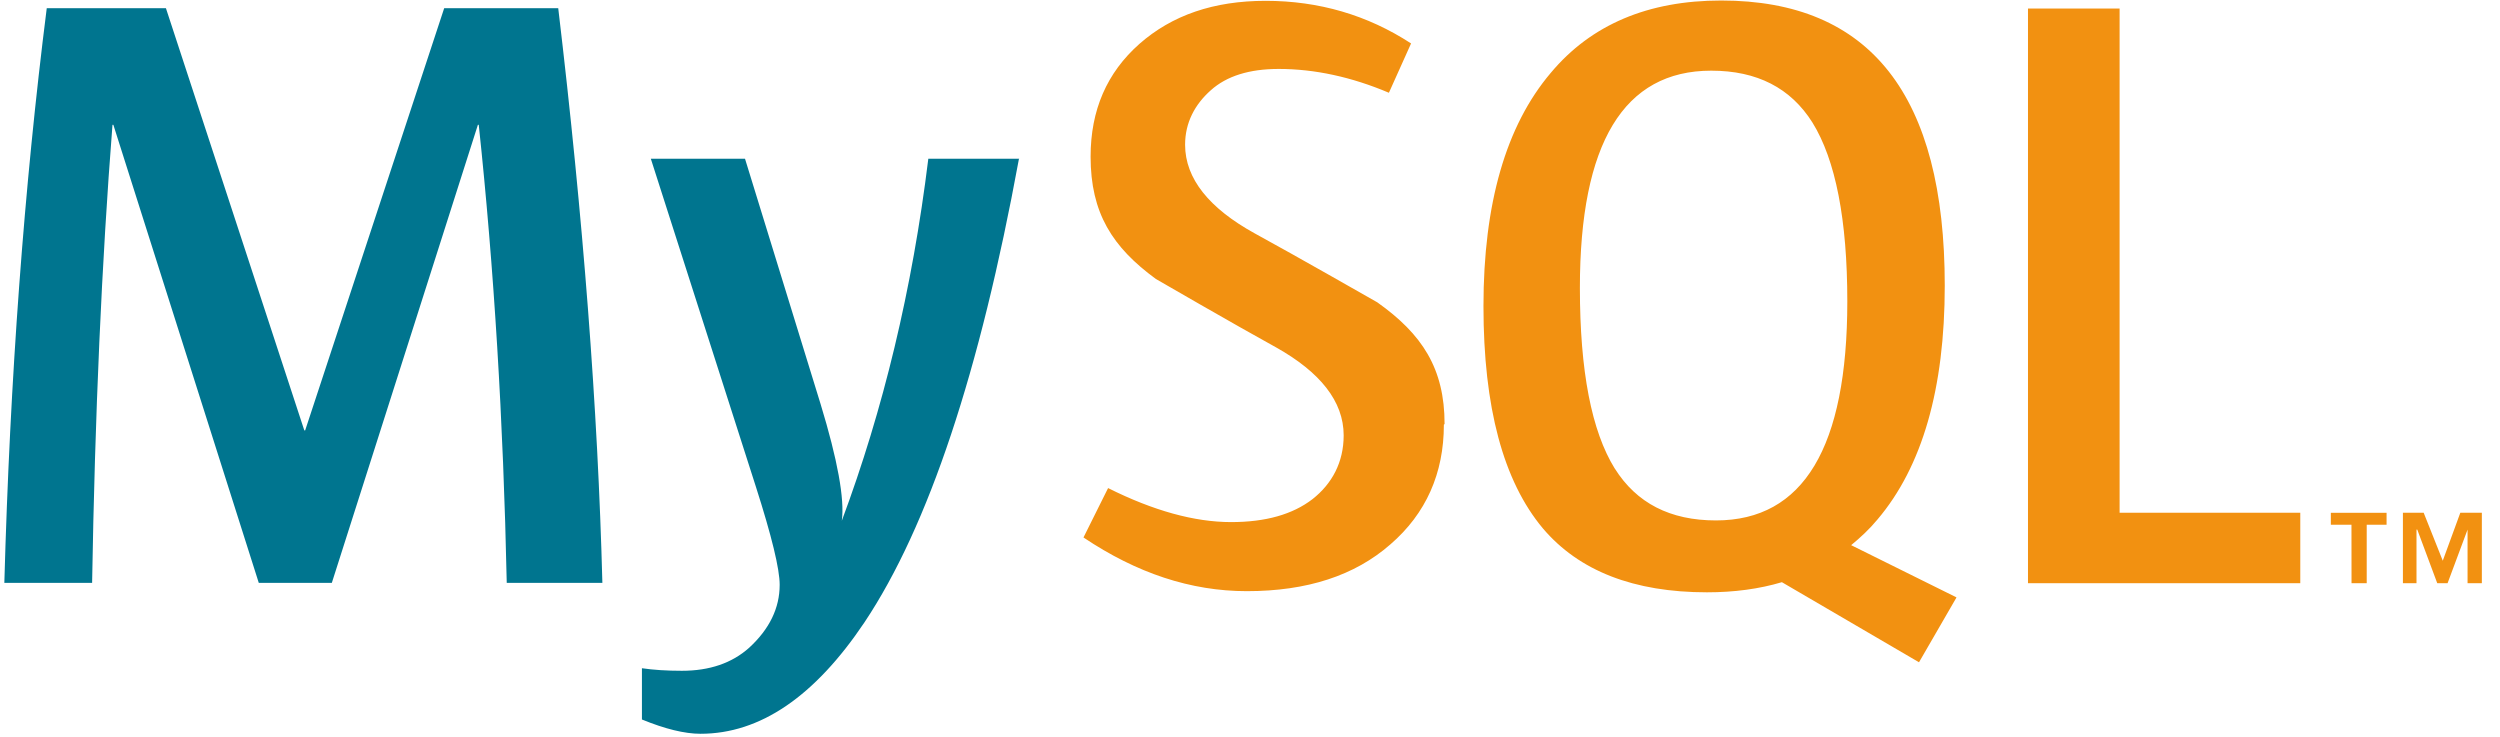
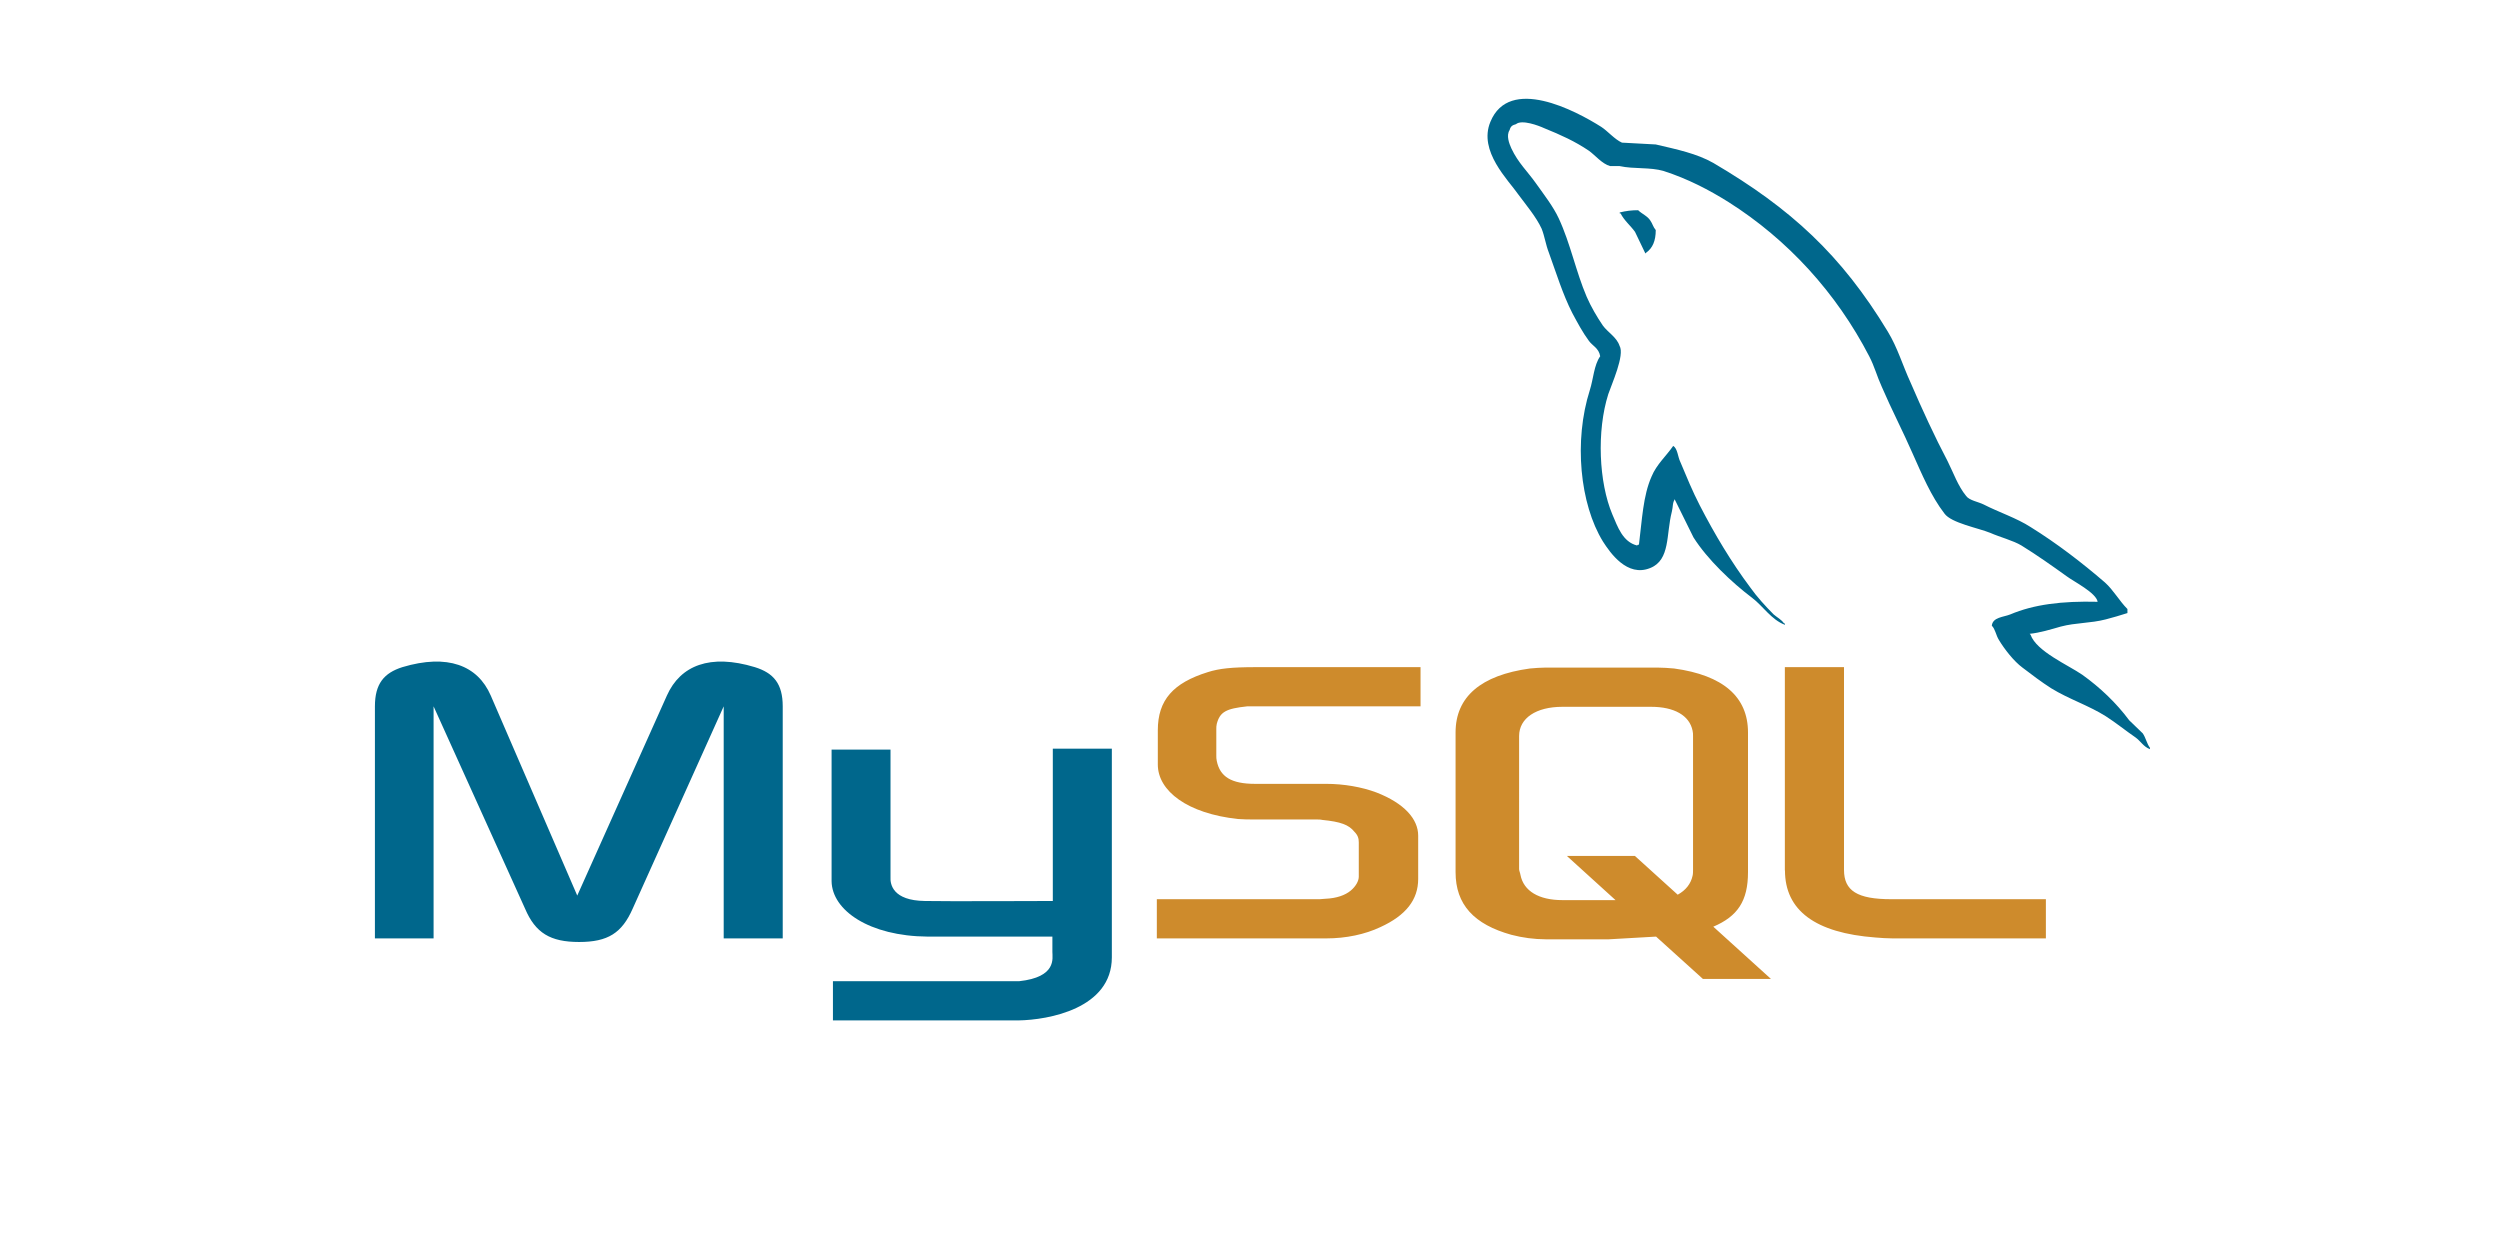
- <svg xmlns="http://www.w3.org/2000/svg" width="984" height="290" version="1.1" viewBox="-7.93 -7.93 388 115">
-   <path d="m150 16.9c-6.1 33.2-14.1 57.3-24.1 72.3-7.78 11.6-16.3 17.4-25.6 17.4-2.47 0-5.52-0.747-9.14-2.23v-8c1.77 0.26 3.84 0.398 6.23 0.398 4.33 0 7.82-1.2 10.5-3.59 3.18-2.92 4.77-6.2 4.77-9.83 0-2.48-1.24-7.58-3.71-15.3l-16.4-51.2h14.7l11.8 38.3c2.65 8.69 3.76 14.8 3.31 18.2 6.45-17.3 11-36.1 13.5-56.5h14.2m-65 66.2h-15c-0.527-25.3-1.99-49.2-4.37-71.5h-0.132l-22.8 71.5h-11.4l-22.7-71.5h-0.134c-1.68 21.4-2.74 45.3-3.18 71.5h-13.7c0.882-31.9 3.09-61.8 6.62-89.7h18.6l21.6 65.9h0.133l21.7-65.9h17.8c3.89 32.7 6.19 62.6 6.89 89.7" style="fill:#00758f" />
-   <path d="m350 83.1h-42.5v-89.7h14.3v78.7h28.2v11m-107-17.9c-3.62-5.85-5.44-15.2-5.44-28.2 0-22.6 6.85-33.9 20.5-33.9 7.16 0 12.4 2.7 15.8 8.1 3.62 5.85 5.44 15.2 5.44 27.9 0 22.8-6.85 34.2-20.5 34.2-7.16 0-12.4-2.7-15.8-8.11m53.3 20.1-16.4-8.13c1.46-1.2 2.86-2.5 4.11-4.01 6.98-8.23 10.5-20.4 10.5-36.5 0-29.7-11.6-44.5-34.9-44.5-11.4 0-20.3 3.76-26.6 11.3-6.99 8.24-10.5 20.4-10.5 36.4 0 15.8 3.09 27.3 9.28 34.7 5.64 6.64 14.2 9.97 25.6 9.97 4.26 0 8.16-0.526 11.7-1.58l21.4 12.5 5.84-10.1m-80-27c0 7.61-2.79 13.9-8.35 18.7-5.56 4.87-13 7.3-22.4 7.3-8.75 0-17.2-2.81-25.5-8.38l3.84-7.71c7.07 3.54 13.5 5.31 19.2 5.31 5.39 0 9.61-1.2 12.7-3.58 3.04-2.39 4.87-5.73 4.87-9.96 0-5.33-3.71-9.88-10.5-13.7-6.28-3.45-18.8-10.7-18.8-10.7-6.8-4.97-10.2-10.3-10.2-19.1 0-7.27 2.54-13.1 7.62-17.6 5.09-4.48 11.6-6.72 19.7-6.72 8.31 0 15.9 2.22 22.7 6.65l-3.46 7.7c-5.82-2.47-11.6-3.72-17.2-3.72-4.59 0-8.13 1.11-10.6 3.33-2.48 2.2-4.01 5.04-4.01 8.5 0 5.31 3.79 9.92 10.8 13.8 6.35 3.46 19.2 10.8 19.2 10.8 6.99 4.96 10.5 10.3 10.5 19" style="fill:#f29111" />
-   <path d="m358 83.1h2.37v-9.13h3.1v-1.86h-8.7v1.86h3.22zm18.1 0h2.24v-11h-3.36l-2.74 7.49-2.98-7.49h-3.24v11h2.12v-8.37h0.12l3.12 8.37h1.61l3.12-8.37v8.37" style="fill:#f29111" />
+ <svg xmlns="http://www.w3.org/2000/svg" width="120" height="60" viewBox="0 0 9.252 4.626">
+   <g transform="matrix(.037376 0 0 .037376 1.069994 -1.319339)" fill-rule="evenodd">
+     <path d="M8.504 128.215h5.8v-22.977l9.058 20.033c1.026 2.408 2.5 3.3 5.354 3.3s4.24-.893 5.3-3.3l9.013-20.033v22.977h5.845v-22.977c0-2.23-.893-3.303-2.767-3.883-4.417-1.338-7.362-.178-8.7 2.81l-8.878 19.81-8.567-19.81c-1.294-2.988-4.284-4.148-8.745-2.81-1.83.58-2.722 1.652-2.722 3.883l-.001 22.977zm45.198-18.694h5.845v12.627c-.044.713.223 2.32 3.4 2.363 1.65.045 12.582 0 12.67 0v-15.08h5.845v20.658c0 5.086-6.3 6.2-9.236 6.246h-18.38v-3.88h18.427c3.748-.402 3.302-2.275 3.302-2.9v-1.518h-12.36c-5.756-.045-9.46-2.588-9.503-5.488v-13.03zm125.374-14.635c-3.568-.09-6.336.268-8.656 1.25-.668.27-1.74.27-1.828 1.116.357.355.4.936.713 1.428.535.893 1.473 2.096 2.32 2.72.938.715 1.875 1.428 2.855 2.053 1.74 1.07 3.703 1.695 5.398 2.766.982.625 1.963 1.428 2.945 2.098.5.357.803.938 1.428 1.16v-.135c-.312-.4-.402-.98-.713-1.428-.447-.445-.893-.848-1.34-1.293-1.293-1.74-2.9-3.258-4.64-4.506-1.428-.982-4.55-2.32-5.13-3.97l-.088-.09c.98-.09 2.14-.447 3.078-.715 1.518-.4 2.9-.312 4.46-.713.715-.18 1.428-.402 2.143-.625v-.4c-.803-.803-1.383-1.874-2.23-2.632-2.275-1.963-4.775-3.882-7.363-5.488-1.383-.892-3.168-1.473-4.64-2.23-.537-.268-1.428-.402-1.74-.848-.805-.98-1.25-2.275-1.83-3.436-1.293-2.454-2.543-5.175-3.658-7.763-.803-1.74-1.295-3.48-2.275-5.086-4.596-7.585-9.594-12.18-17.268-16.687-1.65-.937-3.613-1.34-5.7-1.83l-3.346-.18c-.715-.312-1.428-1.16-2.053-1.562-2.543-1.606-9.102-5.086-10.977-.49-1.205 2.9 1.785 5.755 2.8 7.228.76 1.026 1.74 2.186 2.277 3.346.3.758.4 1.562.713 2.365.713 1.963 1.383 4.15 2.32 5.98.5.937 1.025 1.92 1.65 2.767.357.49.982.714 1.115 1.517-.625.893-.668 2.23-1.025 3.347-1.607 5.042-.982 11.288 1.293 14.99.715 1.115 2.4 3.57 4.686 2.632 2.008-.803 1.56-3.346 2.14-5.577.135-.535.045-.892.312-1.25v.09l1.83 3.703c1.383 2.186 3.793 4.462 5.8 5.98 1.07.803 1.918 2.187 3.256 2.677v-.135h-.088c-.268-.4-.67-.58-1.027-.892-.803-.803-1.695-1.785-2.32-2.677-1.873-2.498-3.523-5.265-4.996-8.12-.715-1.383-1.34-2.9-1.918-4.283-.27-.536-.27-1.34-.715-1.606-.67.98-1.65 1.83-2.143 3.034-.848 1.918-.936 4.283-1.248 6.737-.18.045-.1 0-.18.09-1.426-.356-1.918-1.83-2.453-3.078-1.338-3.168-1.562-8.254-.402-11.913.312-.937 1.652-3.882 1.117-4.774-.27-.848-1.16-1.338-1.652-2.008-.58-.848-1.203-1.918-1.605-2.855-1.07-2.5-1.605-5.265-2.766-7.764-.537-1.16-1.473-2.365-2.232-3.435-.848-1.205-1.783-2.053-2.453-3.48-.223-.49-.535-1.294-.178-1.83.088-.357.268-.49.623-.58.58-.49 2.232.134 2.812.4 1.65.67 3.033 1.294 4.416 2.23.625.446 1.295 1.294 2.098 1.518h.938c1.428.312 3.033.09 4.37.49 2.365.76 4.506 1.874 6.426 3.08 5.844 3.703 10.664 8.968 13.92 15.26.535 1.026.758 1.963 1.25 3.034.938 2.187 2.098 4.417 3.033 6.56.938 2.097 1.83 4.24 3.168 5.98.67.937 3.346 1.427 4.55 1.918.893.4 2.275.76 3.08 1.25 1.516.937 3.033 2.008 4.46 3.034.713.534 2.945 1.65 3.078 2.54zm-45.5-38.772a7.09 7.09 0 0 0-1.828.223v.09h.088c.357.714.982 1.205 1.428 1.83l1.027 2.142.088-.09c.625-.446.938-1.16.938-2.23-.268-.312-.312-.625-.535-.937-.268-.446-.848-.67-1.206-1.026z" fill="#00678c" />
+     <path d="M85.916 128.215h16.776c1.963 0 3.838-.4 5.354-1.115 2.543-1.16 3.748-2.72 3.748-4.773v-4.283c0-1.65-1.383-3.213-4.148-4.283-1.428-.535-3.213-.848-4.953-.848h-7.05c-2.365 0-3.48-.715-3.793-2.275-.044-.178-.044-.357-.044-.535v-2.633c0-.135 0-.312.044-.49.312-1.205.937-1.518 3-1.74h17.177v-3.883h-16.33c-2.365 0-3.614.135-4.73.492-3.436 1.07-4.953 2.766-4.953 5.754v3.393c0 2.63 2.945 4.863 7.942 5.398.535.045 1.115.045 1.695.045h6.024c.223 0 .445 0 .623.045 1.83.178 2.633.49 3.168 1.158.357.357.447.67.447 1.072v3.39c0 .4-.268.938-.803 1.383s-1.385.758-2.5.803c-.223 0-.355.045-.58.045H85.916zm62.195-6.736c0 3.97 3 6.2 8.97 6.648.58.045 1.115.088 1.695.088h15.17v-3.88h-15.303c-3.393 0-4.686-.848-4.686-2.9v-20.078H148.1v20.123zm-32.615.177v-13.83c0-3.525 2.498-5.668 7.363-6.336.535-.045 1.07-.09 1.56-.09h11.064c.58 0 1.072.045 1.652.09 4.863.668 7.316 2.81 7.316 6.336v13.83c0 2.855-1.025 4.373-3.436 5.4l5.71 5.174h-6.736l-4.64-4.193-4.686.268h-6.246a13.66 13.66 0 0 1-3.391-.445c-3.7-1.028-5.53-2.99-5.53-6.204zm6.29-.31c0 .178.1.355.135.58.312 1.605 1.828 2.498 4.148 2.498h5.266l-4.818-4.373h6.736l4.238 3.838c.805-.447 1.295-1.072 1.473-1.875.045-.178.045-.4.045-.58v-13.252c0-.178 0-.355-.045-.535-.312-1.516-1.828-2.363-4.104-2.363h-8.79c-2.588 0-4.283 1.115-4.283 2.898z" fill="#ce8b2c" />
+   </g>
</svg>
